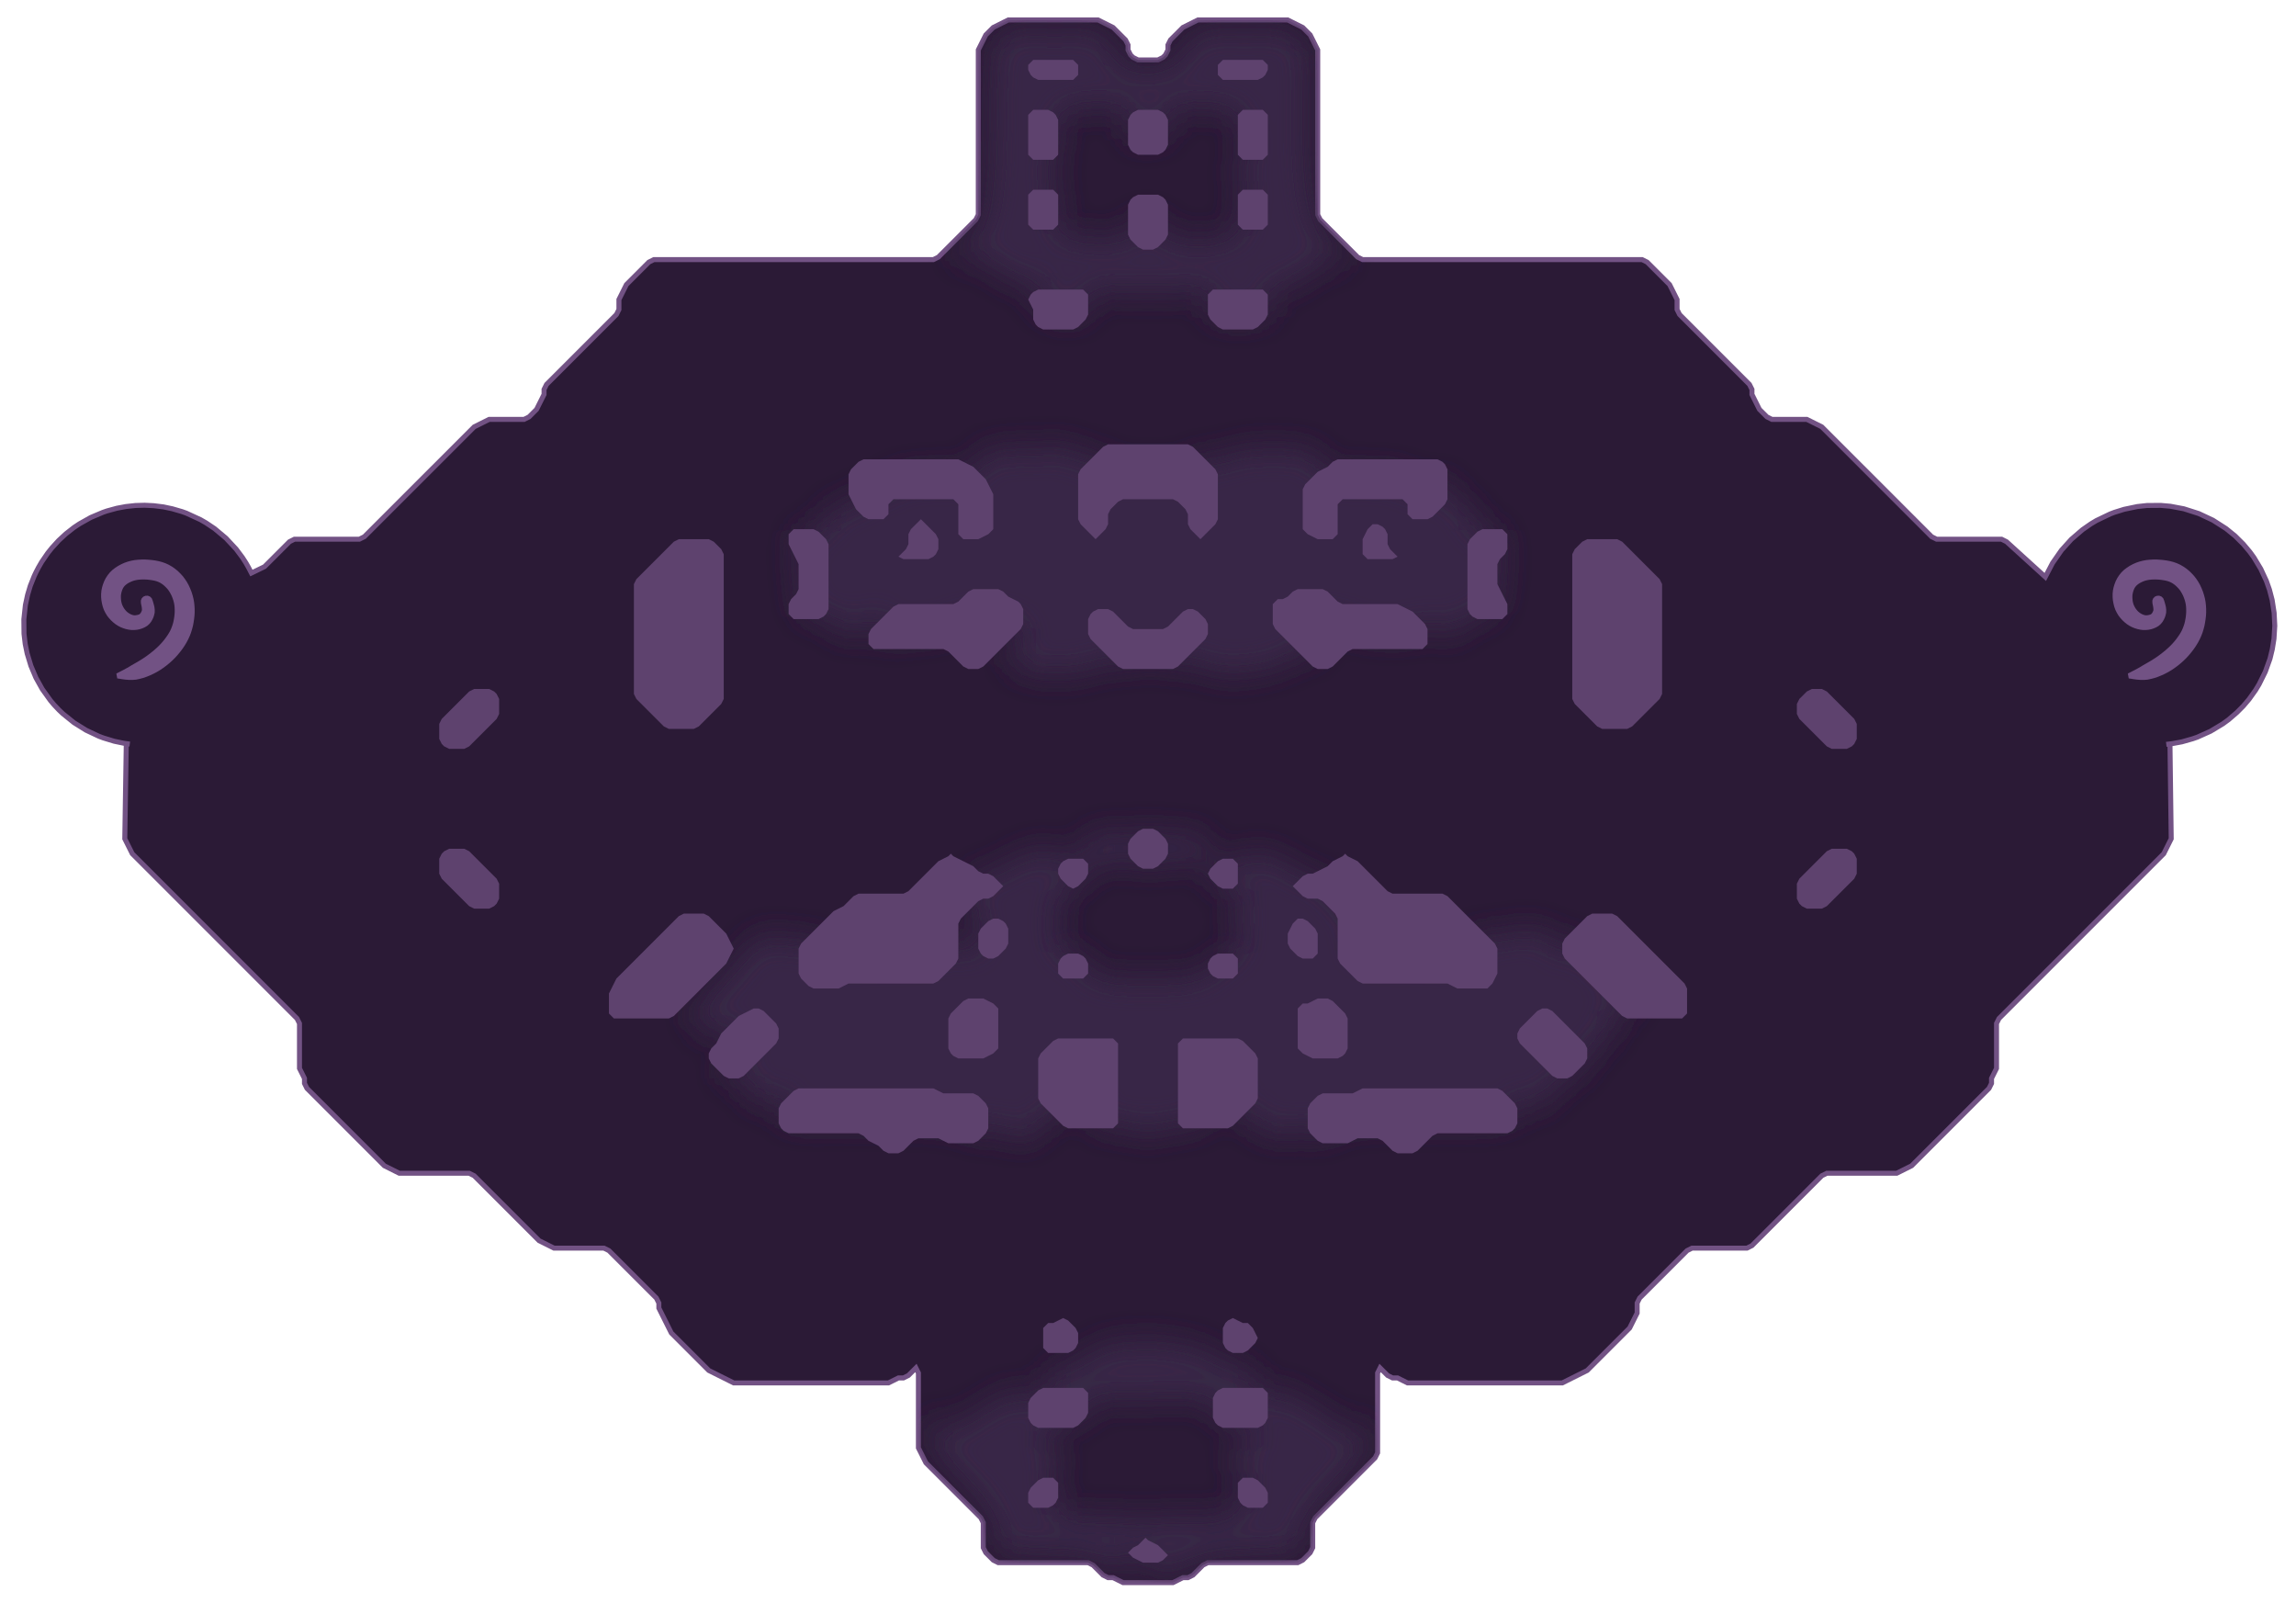
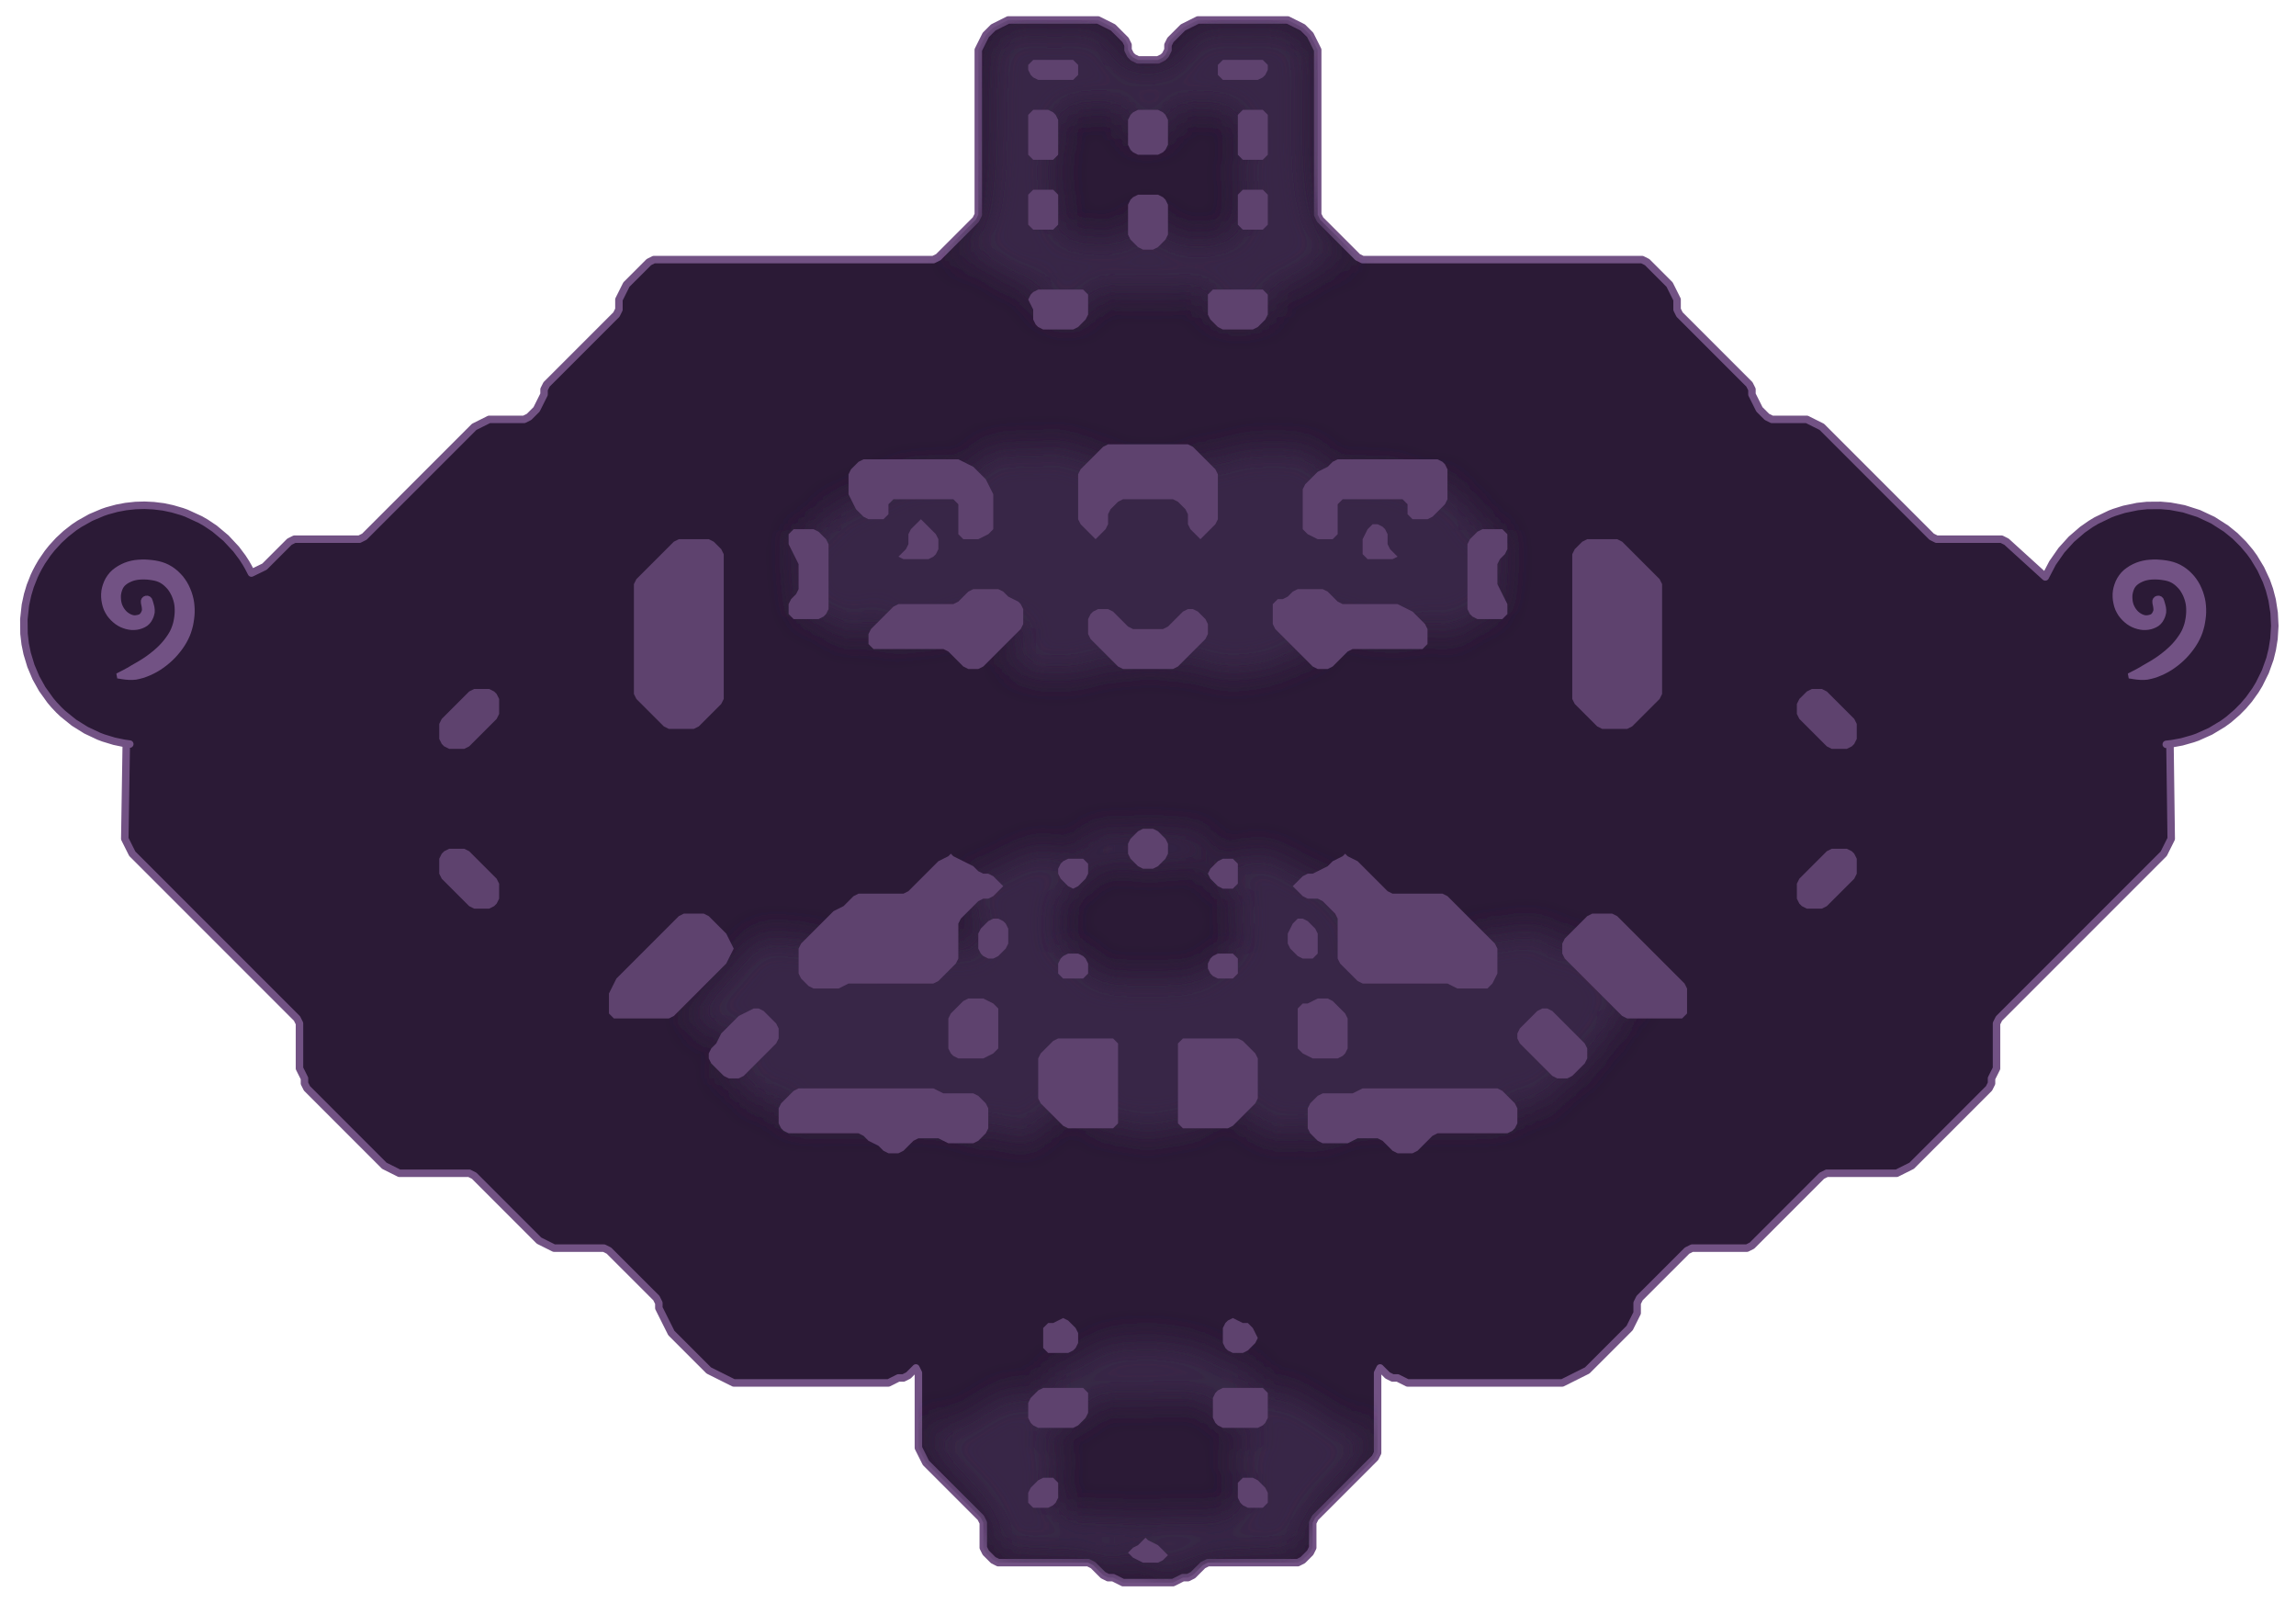
<svg xmlns="http://www.w3.org/2000/svg" viewBox="0 0 460 321">
  <defs>
    <clipPath id="inside">
      <path d="M202.00 4.00L220.00 4.00L223.00 5.50L225.50 8.00L226.00 9.00L226.00 10.00L226.50 11.00L227.00 11.50L228.00 12.00L232.00 12.00L233.00 11.50L233.50 11.00L234.00 10.00L234.00 9.00L234.50 8.00L237.00 5.50L240.00 4.00L258.00 4.00L261.00 5.50L262.50 7.00L264.00 10.00L264.00 43.00L264.50 44.00L272.00 51.50L273.00 52.00L329.00 52.00L330.00 52.50L334.50 57.00L336.00 60.00L336.00 62.00L336.50 63.00L350.50 77.00L351.00 78.00L351.00 79.00L352.50 82.00L354.00 83.50L355.00 84.00L362.00 84.00L365.00 85.50L387.00 107.50L388.00 108.00L401.00 108.00L402.00 108.50L409.77 115.56L411.22 112.78L413.01 110.21L414.99 108.02L417.22 106.10L418.90 104.93L420.00 104.27L422.78 102.94L423.59 102.63L425.54 102.02L428.22 101.46L430.15 101.25L432.89 101.23L434.82 101.40L437.53 101.91L440.51 102.86L443.35 104.19L445.99 105.88L447.79 107.34L449.44 108.98L450.77 110.56L451.56 111.65L452.94 113.94L454.07 116.37L454.68 118.10L455.22 120.17L455.62 122.74L455.75 125.35L455.59 127.95L455.25 130.05L454.79 131.94L453.85 134.56L452.61 137.06L451.89 138.25L450.59 140.07L449.43 141.43L448.18 142.69L446.50 144.14L445.33 144.99L442.87 146.47L440.24 147.65L439.32 147.97L437.14 148.59L435.14 148.96L434.01 149.09L434.75 149.01L435.00 168.00L433.50 171.00L400.50 204.00L400.00 205.00L400.00 214.00L399.00 216.00L399.00 217.00L398.50 218.00L383.00 233.50L380.00 235.00L366.00 235.00L365.00 235.50L351.00 249.50L350.00 250.00L339.00 250.00L338.00 250.50L328.50 260.00L328.00 261.00L328.00 263.00L326.50 266.00L318.00 274.50L313.00 277.00L282.00 277.00L280.00 276.00L279.00 276.00L278.00 275.50L276.50 274.00L276.00 275.00L276.00 291.00L275.50 292.00L263.50 304.00L263.00 305.00L263.00 310.00L262.50 311.00L261.00 312.50L260.00 313.00L242.00 313.00L241.00 313.50L239.00 315.50L238.00 316.00L237.00 316.00L235.00 317.00L225.00 317.00L223.00 316.00L222.00 316.00L221.00 315.50L219.00 313.50L218.00 313.00L200.00 313.00L199.00 312.50L197.50 311.00L197.00 310.00L197.00 305.00L196.50 304.00L185.50 293.00L184.00 290.00L184.00 275.00L183.50 274.00L182.00 275.50L181.00 276.00L180.00 276.00L178.00 277.00L147.00 277.00L142.00 274.50L134.50 267.00L132.00 262.00L132.00 261.00L131.50 260.00L122.00 250.50L121.00 250.00L111.00 250.00L108.00 248.50L95.00 235.50L94.00 235.00L80.00 235.00L77.00 233.50L61.50 218.00L61.00 217.00L61.00 216.00L60.00 214.00L60.00 205.00L59.50 204.00L26.50 171.00L25.00 168.00L25.30 148.95L26.00 149.04L24.85 148.88L22.88 148.47L20.71 147.81L19.81 147.47L17.24 146.26L14.82 144.75L12.59 142.95L11.80 142.20L10.82 141.16L10.11 140.32L8.46 138.02L7.20 135.76L6.19 133.37L5.44 130.89L5.05 128.99L4.81 126.94L4.78 124.05L5.09 121.18L5.53 119.14L6.06 117.37L6.85 115.38L7.22 114.60L7.71 113.66L8.36 112.54L9.56 110.79L10.39 109.75L11.76 108.25L13.20 106.92L14.82 105.65L15.90 104.93L18.18 103.65L20.59 102.63L21.43 102.34L23.41 101.80L25.22 101.46L27.15 101.25L28.98 101.20L30.80 101.29L32.74 101.53L34.53 101.91L36.49 102.48L37.32 102.78L40.15 104.08L41.26 104.72L42.99 105.88L45.27 107.79L47.31 109.98L48.56 111.65L49.27 112.75L49.79 113.66L50.37 114.78L53.00 113.50L58.00 108.50L59.00 108.00L72.00 108.00L73.00 107.50L95.00 85.50L98.00 84.00L105.00 84.00L106.00 83.50L107.50 82.00L109.00 79.00L109.00 78.00L109.50 77.00L123.50 63.00L124.00 62.00L124.00 60.00L125.50 57.00L130.00 52.50L131.00 52.00L187.00 52.00L188.00 51.50L195.50 44.00L196.00 43.00L196.00 10.00L197.50 7.00L199.00 5.50Z" />
    </clipPath>
    <filter id="fade" x="-10%" y="-10%" width="120%" height="120%">
      <feGaussianBlur stdDeviation="3" />
    </filter>
  </defs>
-   <path id="ground" fill="#2b1a36" stroke="#725284" d="M202.00 4.00L220.00 4.00L223.00 5.50L225.50 8.00L226.00 9.00L226.00 10.00L226.50 11.00L227.00 11.50L228.00 12.00L232.00 12.00L233.00 11.50L233.50 11.00L234.00 10.00L234.00 9.00L234.50 8.00L237.00 5.50L240.00 4.00L258.00 4.00L261.00 5.50L262.50 7.00L264.00 10.00L264.00 43.00L264.50 44.00L272.00 51.50L273.00 52.00L329.00 52.00L330.00 52.50L334.50 57.00L336.00 60.00L336.00 62.00L336.50 63.00L350.50 77.00L351.00 78.00L351.00 79.00L352.50 82.00L354.00 83.50L355.00 84.00L362.00 84.00L365.00 85.50L387.00 107.50L388.00 108.00L401.00 108.00L402.00 108.50L409.77 115.56L411.22 112.78L413.01 110.21L414.99 108.02L417.22 106.10L418.90 104.93L420.00 104.27L422.78 102.94L423.59 102.63L425.54 102.02L428.22 101.46L430.15 101.25L432.89 101.23L434.82 101.40L437.53 101.91L440.51 102.86L443.35 104.19L445.99 105.88L447.79 107.34L449.44 108.98L450.77 110.56L451.56 111.65L452.94 113.94L454.07 116.37L454.68 118.10L455.22 120.17L455.62 122.74L455.75 125.35L455.59 127.95L455.25 130.05L454.79 131.94L453.85 134.56L452.61 137.06L451.89 138.25L450.59 140.07L449.43 141.43L448.18 142.69L446.50 144.14L445.33 144.99L442.87 146.47L440.24 147.65L439.32 147.97L437.14 148.59L435.14 148.96L434.01 149.09L434.75 149.01L435.00 168.00L433.50 171.00L400.50 204.00L400.00 205.00L400.00 214.00L399.00 216.00L399.00 217.00L398.50 218.00L383.00 233.50L380.00 235.00L366.00 235.00L365.00 235.50L351.00 249.50L350.00 250.00L339.00 250.00L338.00 250.50L328.50 260.00L328.00 261.00L328.00 263.00L326.50 266.00L318.00 274.50L313.00 277.00L282.00 277.00L280.00 276.00L279.00 276.00L278.00 275.50L276.50 274.00L276.00 275.00L276.00 291.00L275.50 292.00L263.50 304.00L263.00 305.00L263.00 310.00L262.50 311.00L261.00 312.50L260.00 313.00L242.00 313.00L241.00 313.50L239.00 315.50L238.00 316.00L237.00 316.00L235.00 317.00L225.00 317.00L223.00 316.00L222.00 316.00L221.00 315.50L219.00 313.50L218.00 313.00L200.00 313.00L199.00 312.50L197.50 311.00L197.00 310.00L197.00 305.00L196.50 304.00L185.50 293.00L184.00 290.00L184.00 275.00L183.50 274.00L182.00 275.50L181.00 276.00L180.00 276.00L178.00 277.00L147.00 277.00L142.00 274.50L134.50 267.00L132.00 262.00L132.00 261.00L131.50 260.00L122.00 250.50L121.00 250.00L111.00 250.00L108.00 248.50L95.00 235.50L94.00 235.00L80.00 235.00L77.00 233.50L61.50 218.00L61.00 217.00L61.00 216.00L60.00 214.00L60.00 205.00L59.50 204.00L26.50 171.00L25.00 168.00L25.30 148.95L26.00 149.04L24.85 148.88L22.88 148.47L20.71 147.81L19.81 147.47L17.24 146.26L14.82 144.75L12.59 142.95L11.80 142.20L10.82 141.16L10.11 140.32L8.46 138.02L7.20 135.76L6.19 133.37L5.44 130.89L5.05 128.99L4.81 126.94L4.78 124.05L5.09 121.18L5.53 119.14L6.06 117.37L6.85 115.38L7.22 114.60L7.71 113.66L8.36 112.54L9.56 110.79L10.39 109.75L11.76 108.25L13.20 106.92L14.82 105.65L15.90 104.93L18.18 103.65L20.59 102.63L21.43 102.34L23.41 101.80L25.22 101.46L27.15 101.25L28.98 101.20L30.80 101.29L32.74 101.53L34.53 101.91L36.49 102.48L37.32 102.78L40.15 104.08L41.26 104.72L42.99 105.88L45.27 107.79L47.31 109.98L48.56 111.65L49.27 112.75L49.79 113.66L50.37 114.78L53.00 113.50L58.00 108.50L59.00 108.00L72.00 108.00L73.00 107.50L95.00 85.50L98.00 84.00L105.00 84.00L106.00 83.50L107.50 82.00L109.00 79.00L109.00 78.00L109.50 77.00L123.50 63.00L124.00 62.00L124.00 60.00L125.50 57.00L130.00 52.50L131.00 52.00L187.00 52.00L188.00 51.50L195.50 44.00L196.00 43.00L196.00 10.00L197.50 7.00L199.00 5.50Z" />
+   <path id="ground" fill="#2b1a36" stroke="#725284" stroke-width="1.5" stroke-linejoin="round" vector-effect="non-scaling-stroke" d="M202.00 4.00L220.00 4.00L223.00 5.50L225.50 8.00L226.00 9.00L226.00 10.00L226.50 11.00L227.00 11.50L228.00 12.00L232.00 12.00L233.00 11.50L233.50 11.00L234.00 10.00L234.00 9.00L234.50 8.00L237.00 5.50L240.00 4.00L258.00 4.00L261.00 5.50L262.50 7.00L264.00 10.00L264.00 43.00L264.50 44.00L272.00 51.50L273.00 52.00L329.00 52.00L330.00 52.50L334.50 57.00L336.00 60.00L336.00 62.00L336.50 63.00L350.50 77.00L351.00 78.00L351.00 79.00L352.50 82.00L354.00 83.50L355.00 84.00L362.00 84.00L365.00 85.50L387.00 107.50L388.00 108.00L401.00 108.00L402.00 108.50L409.77 115.56L411.22 112.78L413.01 110.21L414.99 108.02L417.22 106.10L418.90 104.93L420.00 104.27L422.78 102.94L423.59 102.63L425.54 102.02L428.22 101.46L430.15 101.25L432.89 101.23L434.82 101.40L437.53 101.91L440.51 102.86L443.35 104.19L445.99 105.88L447.79 107.34L449.44 108.98L450.77 110.56L451.56 111.65L452.94 113.94L454.07 116.37L454.68 118.10L455.22 120.17L455.62 122.74L455.75 125.35L455.59 127.95L455.25 130.05L454.79 131.94L453.85 134.56L452.61 137.06L451.89 138.25L450.59 140.07L449.43 141.43L448.18 142.69L446.50 144.14L445.33 144.99L442.87 146.47L440.24 147.65L439.32 147.97L437.14 148.59L435.14 148.96L434.01 149.09L434.75 149.01L435.00 168.00L433.50 171.00L400.50 204.00L400.00 205.00L400.00 214.00L399.00 216.00L399.00 217.00L398.50 218.00L383.00 233.50L380.00 235.00L366.00 235.00L365.00 235.50L351.00 249.50L350.00 250.00L339.00 250.00L338.00 250.50L328.50 260.00L328.00 261.00L328.00 263.00L326.50 266.00L318.00 274.50L313.00 277.00L282.00 277.00L280.00 276.00L279.00 276.00L278.00 275.50L276.50 274.00L276.00 275.00L276.00 291.00L275.50 292.00L263.50 304.00L263.00 305.00L263.00 310.00L262.50 311.00L261.00 312.50L260.00 313.00L242.00 313.00L241.00 313.50L239.00 315.50L238.00 316.00L237.00 316.00L235.00 317.00L225.00 317.00L223.00 316.00L222.00 316.00L221.00 315.50L219.00 313.50L218.00 313.00L200.00 313.00L199.00 312.50L197.50 311.00L197.00 310.00L197.00 305.00L196.50 304.00L185.50 293.00L184.00 290.00L184.00 275.00L183.50 274.00L182.00 275.50L181.00 276.00L180.00 276.00L178.00 277.00L147.00 277.00L142.00 274.50L134.50 267.00L132.00 262.00L132.00 261.00L131.50 260.00L122.00 250.50L121.00 250.00L111.00 250.00L108.00 248.50L95.00 235.50L94.00 235.00L80.00 235.00L77.00 233.50L61.50 218.00L61.00 217.00L61.00 216.00L60.00 214.00L60.00 205.00L59.50 204.00L26.50 171.00L25.00 168.00L25.30 148.95L26.00 149.04L24.85 148.88L22.88 148.47L20.71 147.81L19.81 147.47L17.24 146.26L14.82 144.75L12.59 142.95L11.80 142.20L10.82 141.16L10.11 140.32L8.46 138.02L7.20 135.76L6.19 133.37L5.44 130.89L5.05 128.99L4.81 126.94L4.78 124.05L5.09 121.18L5.53 119.14L6.06 117.37L6.85 115.38L7.22 114.60L7.71 113.66L8.36 112.54L9.56 110.79L10.39 109.75L11.76 108.25L13.20 106.92L14.82 105.65L15.90 104.93L18.18 103.65L20.59 102.63L21.43 102.34L23.41 101.80L25.22 101.46L27.15 101.25L28.98 101.20L30.80 101.29L32.74 101.53L34.53 101.91L36.49 102.48L37.32 102.78L40.15 104.08L41.26 104.72L42.99 105.88L45.27 107.79L47.31 109.98L48.56 111.65L49.27 112.75L49.79 113.66L50.37 114.78L53.00 113.50L58.00 108.50L59.00 108.00L72.00 108.00L73.00 107.50L95.00 85.50L98.00 84.00L105.00 84.00L106.00 83.50L107.50 82.00L109.00 79.00L109.00 78.00L109.50 77.00L123.50 63.00L124.00 62.00L124.00 60.00L125.50 57.00L130.00 52.50L131.00 52.00L187.00 52.00L188.00 51.50L195.50 44.00L196.00 43.00L196.00 10.00L197.50 7.00L199.00 5.50Z" />
  <g clip-path="url(#inside)">
    <path id="jungle" fill="#392546" fill-rule="evenodd" filter="url(#fade)" d="M201.8 6.2Q203.3 5.5 206.2 5.5Q209 5.5 210.1 6Q211.3 6.4 212.4 6Q213.5 5.5 216.5 5.5Q219.5 5.6 221.6 7.1Q223.7 8.5 224 10.6Q224.4 12.8 225.1 13.1Q225.8 13.5 230.6 13.4Q235.5 13.4 236.1 11Q236.8 8.6 239.1 7Q241.5 5.5 244.4 5.5Q247.3 5.5 248.3 6Q249.3 6.4 250.4 6Q251.5 5.5 254.4 5.5Q257.3 5.5 259.4 6.9Q261.6 8.3 262 9.1Q262.4 10 262.4 26.8Q262.4 43.5 266.4 48.1Q270.3 52.8 269.8 53.2Q269.3 53.6 268.1 52.7Q267 51.9 266.4 51.9Q265.8 52 263.9 53.7Q262 55.4 259.9 56.5Q257.8 57.5 256.3 57.8Q254.8 58 254.6 59Q254.3 60 254.3 61.4Q254.3 62.8 253.9 63.2Q253.5 63.6 248.6 63.7Q243.8 63.7 243.1 63.4Q242.4 63 242.3 60.9Q242.2 58.8 241.9 58.3Q241.5 57.8 240.1 58.3Q238.8 58.7 230.3 58.7Q221.8 58.7 220.8 58.4Q219.8 58.1 219.1 58.7Q218.4 59.3 218 61.4Q217.6 63.5 214.4 63.6Q211.3 63.7 208.9 61.6Q206.6 59.5 206.9 58.8Q207.3 58.1 208.4 57.7Q209.5 57.3 209.1 56.6Q208.8 55.9 207.3 56.6Q205.8 57.2 204.3 56.9Q202.8 56.5 199 53.7Q195.3 50.8 193.9 51.6Q192.5 52.5 192 52.4Q191.4 52.3 191.5 51.5Q191.5 50.8 194.8 47.3Q198 43.8 198.1 26.6Q198.2 9.5 199.2 8.2Q200.3 6.9 201.8 6.2ZM213 22.6Q213.7 21.8 219.6 21.7Q225.5 21.7 225.9 22.2Q226.2 22.8 226.2 25Q226.3 27.3 226.6 27.6Q227 28 230.5 27.9Q234 27.8 234.2 25.2Q234.3 22.5 234.8 22.1Q235.3 21.6 241.2 21.8Q247.2 22 247.7 22.9Q248.3 23.8 248.6 27.9Q248.9 32 248.1 33.3Q247.4 34.5 248.1 35.8Q248.9 37 248.3 41.9Q247.7 46.8 246.8 47.2Q246 47.6 240.3 47.9Q234.5 48.2 234.2 47.1Q234 46 233.1 45.1Q232.3 44.2 230.5 43.9Q228.8 43.6 227.9 43.9Q227.1 44.3 226.8 45.5Q226.6 46.8 225.9 47.2Q225.3 47.6 219.3 47.4Q213.4 47.3 212.8 46.4Q212.2 45.5 212.1 42Q212.1 38.5 211.4 37.8Q210.8 37 211.4 35.8Q212.1 34.5 211.4 33.4Q210.7 32.3 211.4 31.4Q212.1 30.5 212.2 27Q212.3 23.5 213 22.6ZM212.7 89.4Q213.7 89 214.9 89.6Q216.1 90.3 216.7 91.4Q217.3 92.6 218.5 91.8Q219.8 91 220.4 91.1Q221 91.2 221.9 92.1Q222.7 93 222.8 94.1Q222.8 95.3 224.4 94.5Q226 93.8 230.5 93.8Q235 93.8 236.4 94.5Q237.8 95.2 237.8 94Q237.9 92.8 239 91.9Q240 91 241.6 91.8Q243.3 92.7 245.4 91.3Q247.5 89.8 253.6 89.8Q259.8 89.8 261.6 90.1Q263.5 90.5 264.2 91.2Q264.9 92 264.9 92.8Q264.8 93.5 266.5 94.6Q268.3 95.7 269.9 94.8Q271.5 93.8 273.5 94.8Q275.5 95.7 277.4 94.8Q279.3 93.8 281.5 95.7Q283.8 97.5 284.8 97.7Q285.8 97.8 287.9 96.6Q290 95.4 290.4 97.8Q290.8 100.1 291.9 100.1Q293 100.1 294.2 101.3Q295.4 102.5 295.7 103.5Q296.1 104.5 295.6 105.5Q295.2 106.5 297.1 106.2Q299 105.9 299.9 106.3Q300.9 106.8 300.6 114.1Q300.3 121.5 299 122.7Q297.8 123.9 296.3 123.6Q294.8 123.4 293 125.5Q291.3 127.6 290.5 127.6Q289.8 127.6 287.9 126Q286 124.4 284.3 126.1Q282.5 127.9 281.3 127.4Q280 127 275.8 127Q271.5 126.9 269.9 125.7Q268.3 124.5 265.4 124.2Q262.5 124 262.1 124.7Q261.6 125.5 263.3 127.4Q264.9 129.3 264.2 130.3Q263.5 131.4 262.8 131.6Q262 131.8 260.6 131Q259.3 130.2 259 131.1Q258.8 132 257.9 132.9Q257 133.7 254.8 133.9Q252.5 134 251.4 134.5Q250.3 135 246.3 135Q242.3 134.9 240.4 133.5Q238.5 132.1 236.9 133Q235.3 133.9 233.9 133Q232.5 132.1 230.6 132Q228.8 132 227 132.9Q225.3 133.9 223.6 133Q222 132.1 220 133.6Q218 135 212.1 135Q206.3 135 204.8 134.3Q203.3 133.5 202.4 132.5Q201.6 131.5 203.2 129.6Q204.8 127.8 204.9 127Q205.1 126.3 203.9 126Q202.8 125.8 201.5 124.9Q200.3 124 196.4 124.2Q192.5 124.4 190.9 125.7Q189.3 126.9 184.8 126.9Q180.3 127 178.9 127.8Q177.5 128.5 176.3 127.4Q175.1 126.3 176 124.9Q176.8 123.5 176.5 123Q176.3 122.5 173.4 125.5Q170.5 128.5 168.6 126.9Q166.8 125.3 166.5 124.3Q166.2 123.3 164.3 123.6Q162.5 124 161.5 123.5Q160.5 123 160 115Q159.5 107 160.4 106.4Q161.3 105.9 163.3 106.2Q165.3 106.6 164.9 105.3Q164.5 104 166.3 102.2Q168 100.4 169.4 100.9Q170.8 101.4 172 99.8Q173.3 98.2 175.4 97.9Q177.5 97.6 179.6 95.8Q181.8 94 183.4 94.9Q185 95.7 187 94.8Q189 93.8 190.8 94.8Q192.5 95.7 194 94.7Q195.5 93.7 195.6 92.7Q195.7 91.8 196.9 90.8Q198 89.9 204.9 89.8Q211.8 89.8 212.7 89.4ZM220.6 166.9Q223 166.3 224.6 167.1Q226.3 168 227.9 167.1Q229.5 166.1 230.6 166.2Q231.8 166.3 233 167.2Q234.3 168 235.5 167.3Q236.8 166.6 238.5 166.9Q240.3 167.2 241.7 168.7Q243.2 170.3 242.3 171.4Q241.5 172.5 240.7 172.8Q240 173.2 238.5 173.1Q237 173 235.9 172.3Q234.8 171.6 233.3 172.7Q231.8 173.7 230.1 173.7Q228.5 173.7 227.1 172.6Q225.8 171.6 224.5 172.4Q223.3 173.1 221.4 172.9Q219.5 172.6 217.9 175.1Q216.3 177.6 214.4 178.1Q212.5 178.6 212.4 184.1Q212.3 189.5 213 190.3Q213.8 191 214.8 190.8Q215.8 190.7 216.3 191Q216.8 191.3 217.4 192Q218 192.8 218.5 194.4Q219 196.1 230.4 196Q241.8 196 242.4 194Q243 192 244.9 191.5Q246.8 191 247.3 190.5Q247.8 190 247.6 185.9Q247.3 181.8 247.8 180.5Q248.2 179.3 247.9 178.8Q247.5 178.3 245.8 177.8Q244 177.4 243.2 176.4Q242.4 175.5 242.4 174.6Q242.5 173.8 243.1 173.1Q243.8 172.4 246.1 172.2Q248.5 172.1 249.9 171.1Q251.3 170.2 254.6 171.3Q258 172.4 259.3 173.8Q260.5 175.1 263 175.4Q265.5 175.8 267 178Q268.5 180.2 271.2 182.7Q273.9 185.3 272.7 187.1Q271.6 189 272.3 190Q273 191 280.5 191.1Q288 191.2 290.6 191.7Q293.3 192.2 293.8 191.7Q294.4 191.3 294.3 189.8Q294.1 188.3 295 187.3Q296 186.4 297.8 187.3Q299.5 188.1 301 187.2Q302.5 186.3 306 186.2Q309.5 186.2 310.8 187.2Q312 188.3 312.1 189.6Q312.3 191 312.8 190.9Q313.3 190.8 313.8 189.4Q314.3 188 315 187.9Q315.8 187.9 321.9 194.1Q328.1 200.3 328 200.9Q327.9 201.5 327 202.3Q326 203.1 324.1 202.4Q322.3 201.7 323.2 203.2Q324.2 204.8 323.2 206.4Q322.3 208 321.4 208.9Q320.5 209.8 319.6 209.8Q318.8 209.9 318.4 211.6Q318.1 213.3 316.7 214.6Q315.3 216 313.9 216.3Q312.5 216.5 312.2 217.5Q311.9 218.5 310.2 220.2Q308.5 221.9 307.8 222Q307 222.1 305 220.6Q302.9 219 303.7 220.8Q304.4 222.5 303.5 223.7Q302.5 224.8 288.1 224.6Q273.8 224.4 270.9 225Q268 225.5 266.8 226.6Q265.5 227.8 264.6 227.9Q263.8 228.1 262.8 227Q261.8 225.9 260.5 226.6Q259.3 227.4 256.1 227.3Q253 227.2 251.9 226.2Q250.9 225.3 251.3 224.1Q251.8 223 251.5 222.8Q251.3 222.5 250 223.4Q248.8 224.2 248.1 224.1Q247.5 224 246.6 223Q245.8 222 246 218.9Q246.3 215.8 245.7 215Q245 214.3 244 214.4Q243 214.5 242.7 214.9Q242.4 215.3 242.3 219.3Q242.3 223.3 241.5 224.3Q240.8 225.4 239.1 225.9Q237.5 226.4 236.5 225.6Q235.5 224.9 233.5 226.2Q231.5 227.4 229.7 227.3Q227.9 227.3 226.5 226.1Q225 224.9 224 225.6Q223 226.4 221.6 226.1Q220.3 225.9 219.2 224.6Q218.2 223.3 218.1 219.1Q218 215 216.5 214.7Q215 214.4 214.6 215.1Q214.2 215.8 214.4 219.1Q214.5 222.5 213.4 223.4Q212.3 224.3 210.6 223.4Q209 222.6 209.3 224Q209.5 225.5 208.3 226.7Q207 228 206.3 228.2Q205.5 228.4 204 228.2Q202.5 228.1 200.6 226.5Q198.8 224.9 198.2 226.1Q197.7 227.3 197.1 227.6Q196.5 227.9 195 226.7Q193.5 225.5 190.1 224.9Q186.8 224.4 173.6 224.4Q160.5 224.4 159.4 224.6Q158.3 224.9 157.2 223.7Q156.1 222.5 156.9 221.1Q157.7 219.8 157.6 219.4Q157.5 219 155.3 220.4Q153 221.8 151 220.3Q149.1 218.8 149.7 217.2Q150.3 215.7 148.4 216Q146.5 216.3 145.5 215.9Q144.6 215.5 144.6 214.9Q144.5 214.3 146.5 212.3Q148.4 210.3 148.6 209.5Q148.7 208.8 147.2 207.1Q145.8 205.5 143.8 206.6Q141.9 207.8 140.6 206.4Q139.3 205 138.8 203.8Q138.4 202.5 142.3 198.4Q146.3 194.4 148.8 190.9Q151.3 187.5 154.1 187.4Q157 187.3 158.5 188.2Q160 189.1 161.6 188.2Q163.3 187.3 164.5 188.4Q165.7 189.5 166 190.6Q166.3 191.8 166.9 192Q167.5 192.2 170 191.7Q172.5 191.2 179.4 191.2Q186.3 191.1 188.9 188.9Q191.5 186.8 191.9 188.5Q192.2 190.3 192.6 190.4Q193 190.6 194.5 189.7Q196.1 188.8 196 187.4Q196 186 195.3 184.9Q194.5 183.8 194.7 183Q194.9 182.3 193.7 181Q192.5 179.8 193.8 177.3Q195 174.8 196.7 174.9Q198.5 175 201.1 173.2Q203.8 171.3 207.1 170.4Q210.5 169.6 212.1 170.8Q213.8 172 214.9 172Q216 172.1 216.3 171.8Q216.6 171.5 216.6 170.5Q216.5 169.5 217.4 168.6Q218.3 167.6 220.6 166.9ZM221.6 269.3Q223.7 268.8 228.7 268.6Q233.8 268.5 235.1 269Q236.5 269.5 238.5 269.6Q240.5 269.6 243.1 271.5Q245.8 273.3 248 273.7Q250.3 274 251.1 275Q251.9 276 251.6 277.2Q251.3 278.4 253 278.8Q254.8 279.1 256 278.6Q257.3 278.1 262.8 281.6Q268.3 285 269.9 286.5Q271.5 288 271.9 287.7Q272.3 287.5 272.5 285.9Q272.8 284.3 273.3 284.3Q273.8 284.4 274.1 285.1Q274.4 285.8 274.3 288.5Q274.2 291.3 268 297.6Q261.8 303.9 261.5 306.8Q261.3 309.8 260.7 310.6Q260 311.4 250.6 311.6Q241.3 311.8 238.1 313.7Q235 315.7 233.5 315.7Q232 315.6 230.9 314.7Q229.8 313.7 228.3 311.9Q226.8 310.1 225.6 311.3Q224.4 312.5 224.6 313Q224.8 313.5 226.2 313.9Q227.7 314.3 226.8 315Q226 315.7 224.3 315.1Q222.7 314.5 221 313.1Q219.3 311.8 209.9 311.6Q200.5 311.4 199.8 310.6Q199.2 309.8 199 306.3Q198.8 302.9 192.4 296.7Q186.1 290.5 186.1 287.6Q186.1 284.8 186.5 284Q187 283.3 187.5 283.4Q187.9 283.5 188 285Q188.2 286.5 188.6 286.7Q189 287 195.4 282.9Q201.8 278.7 202.6 278.7Q203.5 278.7 204.6 279.4Q205.8 280.1 206.8 279.4Q207.8 278.7 209 278.6Q210.3 278.4 210 277.1Q209.7 275.8 210.5 274.9Q211.3 274 213.5 273.7Q215.8 273.3 217.6 271.6Q219.5 269.9 221.6 269.3ZM218.4 282Q219 279.8 220.4 280.2Q221.8 280.6 231.9 280.3Q242 280.1 242.6 280.7Q243.2 281.3 243.5 282.8Q243.8 284.3 245.5 284.5Q247.3 284.7 247.8 285.6Q248.3 286.5 250.1 286.7Q252 287 251.9 287.6Q251.9 288.3 250.7 288.2Q249.5 288.1 248.4 289.3Q247.4 290.5 247.4 292.1Q247.4 293.8 248.1 294.9Q248.9 296 248.4 299.2Q248 302.4 247.1 303Q246.3 303.6 243.8 303.7Q241.3 303.7 236.4 303.7Q231.5 303.7 230.4 304.1Q229.3 304.6 228.1 304.1Q227 303.7 220.3 303.7Q213.5 303.7 212.8 303.3Q212 303 212.1 300.4Q212.1 297.8 211.4 296.9Q210.7 296 211.4 294.9Q212.1 293.8 212.1 292.6Q212.1 291.5 210.4 289.3Q208.8 287.2 210.5 286.8Q212.3 286.5 212.8 285.6Q213.3 284.7 215.5 284.5Q217.8 284.3 218.4 282Z" />
  </g>
  <path id="walls" fill="#5e426e" fill-rule="evenodd" d="M207 12L215 12L216 13L216 15L215 16L208 16L207 15.5L206.5 15L206 14L206 13ZM245 12L253 12L254 13L254 14L253.5 15L253 15.5L252 16L245 16L244 15L244 13ZM207 22L210 22L211 22.5L211.5 23L212 24L212 31L211 32L207 32L206 31L206 23ZM228 22L232 22L233 22.5L233.5 23L234 24L234 29L233.5 30L233 30.5L232 31L228 31L227 30.5L226.5 30L226 29L226 24L226.5 23L227 22.5ZM249 22L253 22L254 23L254 31L253 32L249 32L248 31L248 23ZM207 38L211 38L212 39L212 45L211 46L207 46L206 45L206 39ZM249 38L253 38L254 39L254 45L253 46L249 46L248 45L248 39ZM228 39L232 39L233 39.5L233.5 40L234 41L234 47L233.5 48L232 49.5L231 50L229 50L228 49.5L226.5 48L226 47L226 41L226.5 40L227 39.5ZM208 58L217 58L218 59L218 63L217.5 64L216 65.5L215 66L209 66L208 65.5L207.5 65L207 64L207 62L206 60L206.5 59L207 58.5ZM243 58L253 58L254 59L254 63L253.5 64L252 65.5L251 66L245 66L244 65.5L242.5 64L242 63L242 59ZM222 89L238 89L239 89.5L243.5 94L244 95L244 104L243.5 105L240.5 108L238.5 106L238 105L238 103L237.5 102L236 100.5L235 100L225 100L224 100.5L222.5 102L222 103L222 105L221.5 106L219.5 108L216.5 105L216 104L216 95L216.5 94L221 89.5ZM173 92L192 92L195 93.5L197.5 96L199 99L199 106L198 107L196 108L193 108L192 107L192 101L191 100L179 100L178 101L178 103L177 104L174 104L173 103.5L171.5 102L170 99L170 95L170.5 94L172 92.5ZM268 92L288 92L289 92.5L289.5 93L290 94L290 100L289.5 101L287 103.5L286 104L283 104L282 103L282 101L281 100L269 100L268 101L268 107L267 108L264 108L262 107L261 106L261 98L261.5 97L264 94.5L266 93.5L267 92.5ZM184.5 104L187.5 107L188 108L188 110L187.5 111L187 111.5L186 112L181 112L180 111.5L181.5 110L182 109L182 107L182.5 106ZM275 105L276 105L277 105.5L277.5 106L278 107L278 109L278.5 110L280 111.5L279 112L274 112L273 111L273 108L274 106ZM159 106L163 106L164 106.5L165.5 108L166 109L166 122L165.5 123L165 123.5L164 124L159 124L158 123L158 121L158.5 120L159.5 119L160 118L160 113L158 109L158 107ZM297 106L301 106L302 107L302 110L301.5 111L300.5 112L300 113L300 117L302 121L302 123L301 124L296 124L295 123.5L294.5 123L294 122L294 109L294.5 108L296 106.5ZM136 108L142 108L143 108.5L144.5 110L145 111L145 140L144.5 141L140 145.5L139 146L134 146L133 145.5L127.5 140L127 139L127 117L127.5 116L135 108.5ZM318 108L324 108L325 108.5L332.5 116L333 117L333 139L332.5 140L327 145.5L326 146L321 146L320 145.5L315.5 141L315 140L315 111L315.5 110L317 108.5ZM195 118L200 118L201 118.5L202 119.5L204 120.5L204.5 121L205 122L205 125L204.5 126L197 133.5L196 134L194 134L193 133.5L190 130.5L189 130L175 130L174 129L174 127L174.5 126L179 121.5L180 121L191 121L192 120.5L194 118.5ZM260 118L265 118L266 118.5L268 120.5L269 121L280 121L283 122.5L285.5 125L286 126L286 129L285 130L271 130L270 130.5L267 133.5L266 134L264 134L263 133.5L255.5 126L255 125L255 121L256 120L257 120L258 119.5L259 118.5ZM220 122L222 122L223 122.5L226 125.5L227 126L233 126L234 125.5L237 122.5L238 122L239 122L240 122.5L241.5 124L242 125L242 127L241.5 128L236 133.5L235 134L225 134L224 133.5L218.5 128L218 127L218 124L218.5 123L219 122.5ZM95 138L98 138L99 138.5L99.5 139L100 140L100 143L99.5 144L94 149.5L93 150L90 150L89 149.5L88.5 149L88 148L88 145L88.5 144L94 138.5ZM363 138L365 138L366 138.5L371.5 144L372 145L372 148L371.5 149L371 149.5L370 150L367 150L366 149.5L360.5 144L360 143L360 141L360.5 140L362 138.5ZM229 166L231 166L232 166.5L233.5 168L234 169L234 171L233.5 172L232 173.5L231 174L229 174L228 173.5L226.5 172L226 171L226 169L226.5 168L228 166.5ZM90 170L93 170L94 170.5L99.5 176L100 177L100 180L99.5 181L99 181.5L98 182L95 182L94 181.5L88.5 176L88 175L88 172L88.5 171L89 170.5ZM367 170L370 170L371 170.5L371.5 171L372 172L372 175L371.5 176L366 181.5L365 182L362 182L361 181.5L360.5 181L360 180L360 177L360.5 176L366 170.5ZM190.5 171L191 171.5L195 173.5L196 174.5L197 175L198 175L199 175.5L201 177.5L199 179.5L198 180L197 180L196 180.5L192.5 184L192 185L192 192L191.5 193L188 196.5L187 197L170 197L168 198L163 198L162 197.5L160.5 196L160 195L160 190L160.5 189L167 182.5L169 181.5L171 179.5L172 179L181 179L182 178.5L188 172.5L190 171.5ZM269.5 171L270 171.5L272 172.5L278 178.5L279 179L289 179L290 179.5L299.5 189L300 190L300 195L299 197L298 198L292 198L290 197L273 197L272 196.5L268.5 193L268 192L268 184L267.5 183L265 180.5L264 180L262 180L261 179.5L259 177.5L261 175.5L262 175L263 175L266 173.5L267 172.5L269 171.5ZM214 172L217 172L218 173L218 175L217.5 176L216 177.5L215 178L214 177.5L212.5 176L212 175L212 174L212.5 173L213 172.5ZM245 172L247 172L248 173L248 177L247 178L245 178L244 177.5L242.5 176L242 175L242.5 174L244 172.5ZM137 183L141 183L142 183.5L145.5 187L147 190L145.5 193L135 203.5L134 204L123 204L122 203L122 199L123.5 196L136 183.5ZM319 183L323 183L324 183.5L337.5 197L338 198L338 203L337 204L326 204L325 203.5L313.5 192L313 191L313 189L313.5 188L318 183.5ZM199 184L200 184L201 184.5L201.5 185L202 186L202 189L201.5 190L200 191.5L199 192L198 192L197 191.5L196.5 191L196 190L196 187L196.5 186L198 184.5ZM260 184L261 184L262 184.5L263.5 186L264 187L264 191L263 192L261 192L260 191.5L258.5 190L258 189L258 187L259 185ZM214 191L216 191L217 191.5L217.5 192L218 193L218 195L217 196L213 196L212 195L212 193L212.5 192L213 191.5ZM244 191L247 191L248 192L248 195L247 196L244 196L243 195.5L242.5 195L242 194L242 193L242.5 192L243 191.5ZM194 200L197 200L199 201L200 202L200 210L199 211L197 212L192 212L191 211.5L190.5 211L190 210L190 204L190.5 203L193 200.5ZM264 200L266 200L267 200.5L269.5 203L270 204L270 210L269.5 211L269 211.5L268 212L263 212L261 211L260 210L260 202L261 201L262 201ZM151 202L152 202L153 202.5L155.5 205L156 206L156 208L155.5 209L149 215.5L148 216L146 216L145 215.5L142.5 213L142 212L142 211L142.5 210L143.5 209L144.5 207L148 203.5ZM309 202L310 202L311 202.5L317.5 209L318 210L318 212L317.5 213L315 215.5L314 216L312 216L311 215.5L304.5 209L304 208L304 207L304.5 206L308 202.5ZM212 208L223 208L224 209L224 225L223 226L214 226L213 225.5L208.5 221L208 220L208 212L208.5 211L211 208.5ZM237 208L248 208L249 208.5L251.5 211L252 212L252 220L251.5 221L247 225.5L246 226L237 226L236 225L236 209ZM160 218L187 218L189 219L195 219L196 219.5L197.5 221L198 222L198 226L197.5 227L196 228.5L195 229L190 229L188 228L184 228L183 228.5L181 230.5L180 231L178 231L177 230.5L176 229.5L174 228.5L173 227.5L172 227L158 227L157 226.5L156.5 226L156 225L156 222L156.5 221L159 218.5ZM273 218L300 218L301 218.5L303.5 221L304 222L304 225L303.5 226L303 226.5L302 227L288 227L287 227.5L284 230.5L283 231L280 231L279 230.5L277 228.5L276 228L272 228L270 229L265 229L264 228.5L262.5 227L262 226L262 222L262.5 221L264 219.5L265 219L271 219ZM213 264L214 264.5L215.5 266L216 267L216 269L215.5 270L215 270.5L214 271L210 271L209 270L209 266L210 265L211 265ZM247 264L249 265L250 265L251 266L252 268L251.5 269L250 270.5L249 271L247 271L246 270.5L245.5 270L245 269L245 266L245.5 265L246 264.5ZM209 278L217 278L218 279L218 283L217.5 284L216 285.5L215 286L208 286L207 285.5L206.5 285L206 284L206 281L206.5 280L208 278.5ZM245 278L253 278L254 279L254 284L253.5 285L253 285.5L252 286L245 286L244 285.5L243.5 285L243 284L243 280L243.5 279L244 278.5ZM209 296L211 296L212 297L212 300L211.5 301L211 301.5L210 302L207 302L206 301L206 299L206.5 298L208 296.5ZM249 296L251 296L252 296.5L253.5 298L254 299L254 301L253 302L250 302L249 301.5L248.5 301L248 300L248 297ZM229.5 308L230 308.5L232 309.5L234 311.5L233 312.5L232 313L229 313L227 312L226 311L227 310L228 309.5Z" />
  <path id="bright" fill="#725284" fill-rule="evenodd" d="M23.49 135.89L23.87 135.94L24.40 136.03L25.05 136.12L25.77 136.18L26.53 136.19L27.27 136.13L27.97 135.98L28.66 135.80L29.36 135.56L30.05 135.28L30.74 134.96L31.41 134.61L32.06 134.22L32.70 133.79L33.32 133.33L33.92 132.84L34.50 132.32L35.05 131.78L35.56 131.22L36.05 130.63L36.51 130.03L36.94 129.40L37.34 128.75L37.69 128.09L38.00 127.42L38.26 126.75L38.47 126.07L38.65 125.39L38.78 124.72L38.88 124.06L38.96 123.38L39.00 122.69L39.00 121.99L38.96 121.29L38.88 120.57L38.75 119.87L38.57 119.18L38.35 118.49L38.08 117.82L37.78 117.17L37.42 116.53L37.02 115.93L36.59 115.37L36.11 114.85L35.60 114.35L35.04 113.90L34.45 113.49L33.81 113.12L33.13 112.81L32.44 112.57L31.75 112.39L31.07 112.26L30.40 112.17L29.74 112.11L29.08 112.07L28.40 112.07L27.70 112.11L27.00 112.18L26.30 112.31L25.61 112.49L24.95 112.72L24.32 113.00L23.70 113.33L23.11 113.71L22.55 114.14L22.03 114.64L21.58 115.20L21.19 115.79L20.88 116.40L20.64 117.02L20.45 117.65L20.32 118.29L20.26 118.95L20.26 119.62L20.32 120.28L20.44 120.93L20.60 121.56L20.82 122.17L21.11 122.75L21.44 123.30L21.82 123.79L22.23 124.24L22.67 124.65L23.13 125.02L23.62 125.34L24.14 125.61L24.68 125.83L25.23 126.00L25.78 126.12L26.34 126.19L26.91 126.19L27.46 126.14L28.00 126.03L28.52 125.86L29.02 125.64L29.50 125.35L29.93 124.97L30.27 124.55L30.53 124.10L30.74 123.65L30.88 123.20L30.99 122.70L31.00 122.13L30.94 121.60L30.83 121.14L30.72 120.74L30.63 120.44L30.57 120.25L30.39 119.82L30.05 119.49L29.62 119.32L29.15 119.33L28.72 119.51L28.39 119.85L28.22 120.28L28.23 120.75L28.27 121.00L28.34 121.32L28.40 121.65L28.43 121.96L28.44 122.19L28.41 122.30L28.36 122.43L28.28 122.61L28.18 122.78L28.07 122.92L27.98 123.01L27.90 123.05L27.79 123.10L27.59 123.16L27.36 123.21L27.11 123.24L26.87 123.24L26.66 123.21L26.45 123.14L26.20 123.04L25.95 122.91L25.69 122.74L25.47 122.57L25.27 122.38L25.09 122.17L24.90 121.92L24.73 121.65L24.58 121.36L24.46 121.09L24.38 120.83L24.31 120.55L24.26 120.22L24.23 119.87L24.22 119.52L24.23 119.20L24.28 118.91L24.34 118.63L24.43 118.33L24.54 118.04L24.67 117.77L24.82 117.55L24.97 117.36L25.16 117.18L25.41 116.98L25.72 116.78L26.07 116.60L26.43 116.44L26.79 116.31L27.15 116.22L27.57 116.14L28.02 116.09L28.50 116.07L28.98 116.07L29.46 116.09L29.93 116.14L30.41 116.21L30.86 116.29L31.29 116.40L31.66 116.53L31.99 116.68L32.30 116.86L32.63 117.09L32.94 117.35L33.24 117.64L33.53 117.95L33.78 118.27L34.00 118.61L34.22 119.00L34.42 119.41L34.59 119.85L34.74 120.30L34.85 120.73L34.93 121.16L34.98 121.61L35.00 122.08L35.00 122.57L34.97 123.05L34.92 123.54L34.84 124.03L34.75 124.50L34.63 124.97L34.48 125.42L34.31 125.87L34.11 126.31L33.87 126.75L33.58 127.21L33.26 127.67L32.91 128.14L32.54 128.59L32.15 129.02L31.74 129.44L31.30 129.85L30.84 130.26L30.36 130.65L29.87 131.03L29.39 131.39L28.90 131.73L28.39 132.06L27.87 132.38L27.34 132.69L26.82 132.99L26.33 133.27L25.84 133.57L25.29 133.88L24.70 134.20L24.15 134.48L23.67 134.73L23.31 134.91ZM426.49 135.89L426.87 135.94L427.40 136.03L428.05 136.12L428.77 136.18L429.53 136.19L430.27 136.13L430.97 135.98L431.66 135.80L432.36 135.56L433.05 135.28L433.74 134.96L434.41 134.61L435.06 134.22L435.70 133.79L436.32 133.33L436.92 132.84L437.50 132.32L438.05 131.78L438.56 131.22L439.05 130.63L439.51 130.03L439.94 129.40L440.34 128.75L440.69 128.09L441.00 127.42L441.26 126.75L441.47 126.07L441.65 125.39L441.78 124.72L441.88 124.06L441.96 123.38L442.00 122.69L442.00 121.99L441.96 121.29L441.88 120.57L441.75 119.87L441.57 119.18L441.35 118.49L441.08 117.82L440.78 117.17L440.42 116.53L440.02 115.93L439.59 115.37L439.11 114.85L438.60 114.35L438.04 113.90L437.45 113.49L436.81 113.12L436.13 112.81L435.44 112.57L434.75 112.39L434.07 112.26L433.40 112.17L432.74 112.11L432.08 112.07L431.40 112.07L430.70 112.11L430.00 112.18L429.30 112.31L428.61 112.49L427.95 112.72L427.32 113.00L426.70 113.33L426.11 113.71L425.55 114.14L425.03 114.64L424.58 115.20L424.19 115.79L423.88 116.40L423.64 117.02L423.45 117.65L423.32 118.29L423.26 118.95L423.26 119.62L423.32 120.28L423.44 120.93L423.60 121.56L423.82 122.17L424.11 122.75L424.44 123.30L424.82 123.79L425.23 124.24L425.67 124.65L426.13 125.02L426.62 125.34L427.14 125.61L427.68 125.83L428.23 126.00L428.78 126.12L429.34 126.19L429.91 126.19L430.46 126.14L431.00 126.03L431.52 125.86L432.02 125.64L432.50 125.35L432.93 124.97L433.27 124.55L433.53 124.10L433.74 123.65L433.88 123.20L433.99 122.70L434.00 122.13L433.94 121.60L433.83 121.14L433.72 120.74L433.63 120.44L433.57 120.25L433.39 119.82L433.05 119.49L432.62 119.32L432.15 119.33L431.72 119.51L431.39 119.85L431.22 120.28L431.23 120.75L431.27 121.00L431.34 121.32L431.40 121.65L431.43 121.96L431.44 122.19L431.41 122.30L431.36 122.43L431.28 122.61L431.18 122.78L431.07 122.92L430.98 123.01L430.90 123.05L430.79 123.10L430.59 123.16L430.36 123.21L430.11 123.24L429.87 123.24L429.66 123.21L429.45 123.14L429.20 123.04L428.95 122.91L428.69 122.74L428.47 122.57L428.27 122.38L428.09 122.17L427.90 121.92L427.73 121.65L427.58 121.36L427.46 121.09L427.38 120.83L427.31 120.55L427.26 120.22L427.23 119.87L427.22 119.52L427.23 119.20L427.28 118.91L427.34 118.63L427.43 118.33L427.54 118.04L427.67 117.77L427.82 117.55L427.97 117.36L428.16 117.18L428.41 116.98L428.72 116.78L429.07 116.60L429.43 116.44L429.79 116.31L430.15 116.22L430.57 116.14L431.02 116.09L431.50 116.07L431.98 116.07L432.46 116.09L432.93 116.14L433.41 116.21L433.86 116.29L434.29 116.40L434.66 116.53L434.99 116.68L435.30 116.86L435.63 117.09L435.94 117.35L436.24 117.64L436.53 117.95L436.78 118.27L437.00 118.61L437.22 119.00L437.42 119.41L437.59 119.85L437.74 120.30L437.85 120.73L437.93 121.16L437.98 121.61L438.00 122.08L438.00 122.57L437.97 123.05L437.92 123.54L437.84 124.03L437.75 124.50L437.63 124.97L437.48 125.42L437.31 125.87L437.11 126.31L436.87 126.75L436.58 127.21L436.26 127.67L435.91 128.14L435.54 128.59L435.15 129.02L434.74 129.44L434.30 129.85L433.84 130.26L433.36 130.65L432.87 131.03L432.39 131.39L431.90 131.73L431.39 132.06L430.87 132.38L430.34 132.69L429.82 132.99L429.33 133.27L428.84 133.57L428.29 133.88L427.70 134.20L427.15 134.48L426.67 134.73L426.31 134.91Z" />
</svg>
